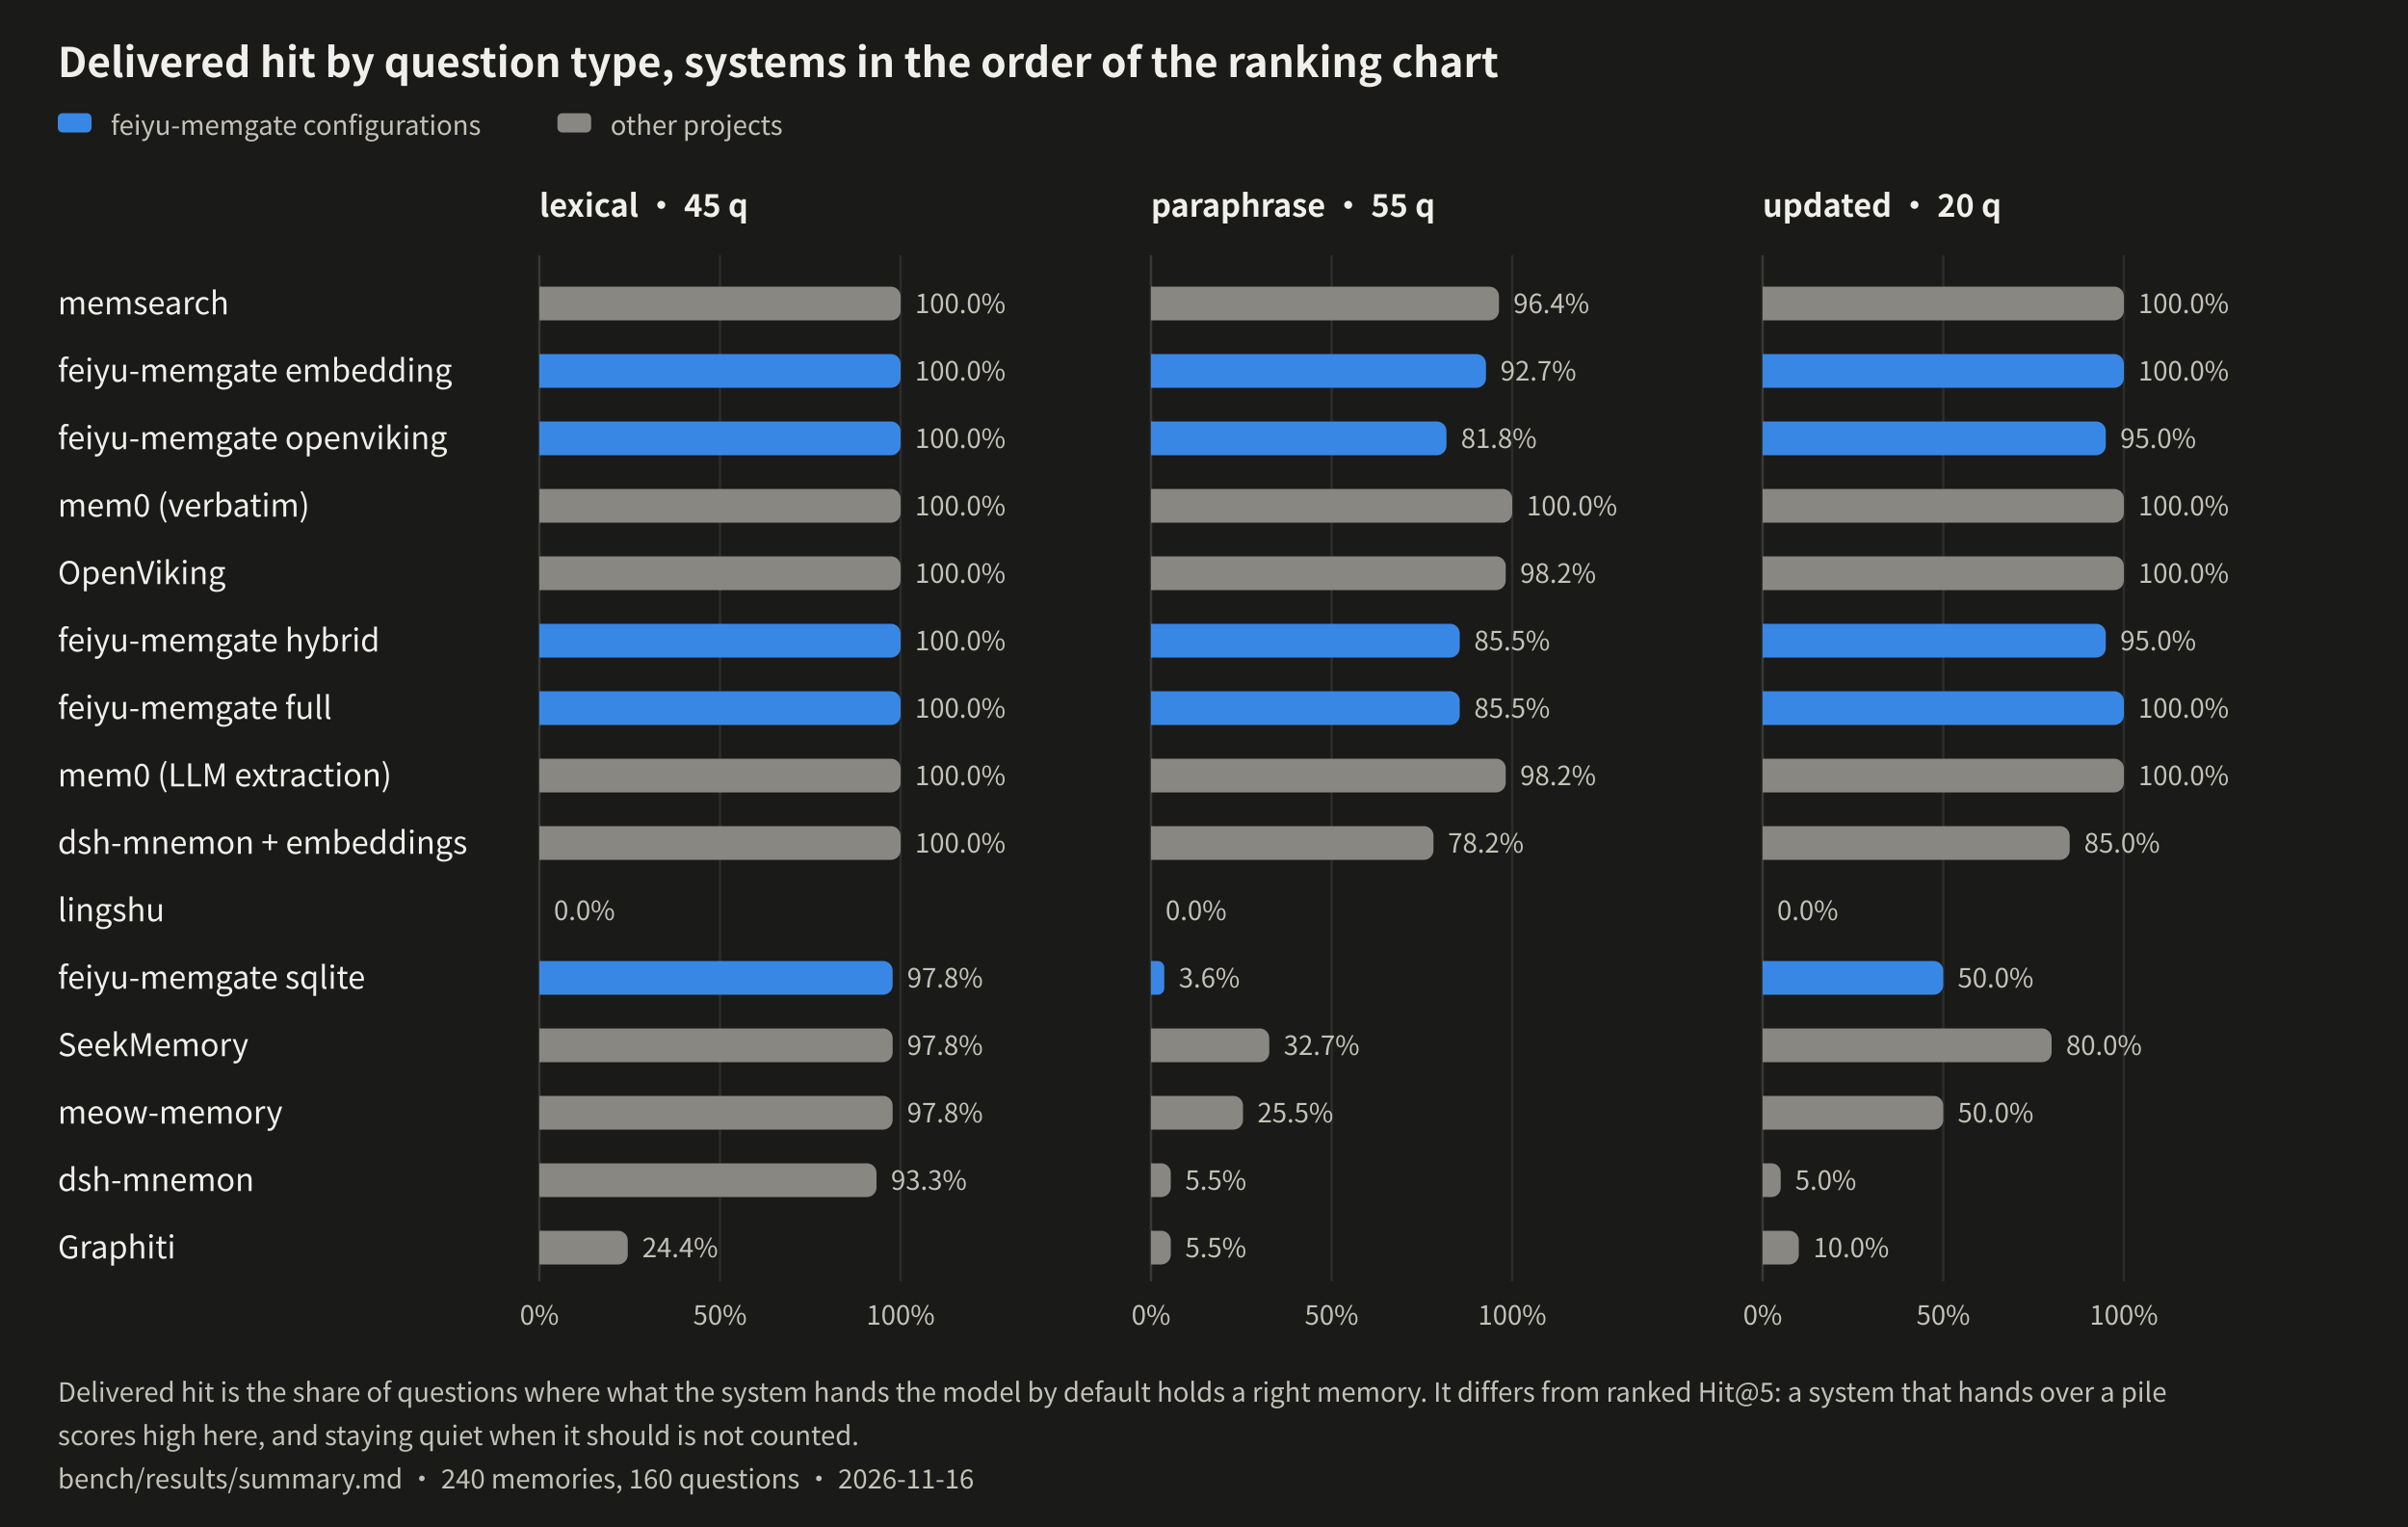
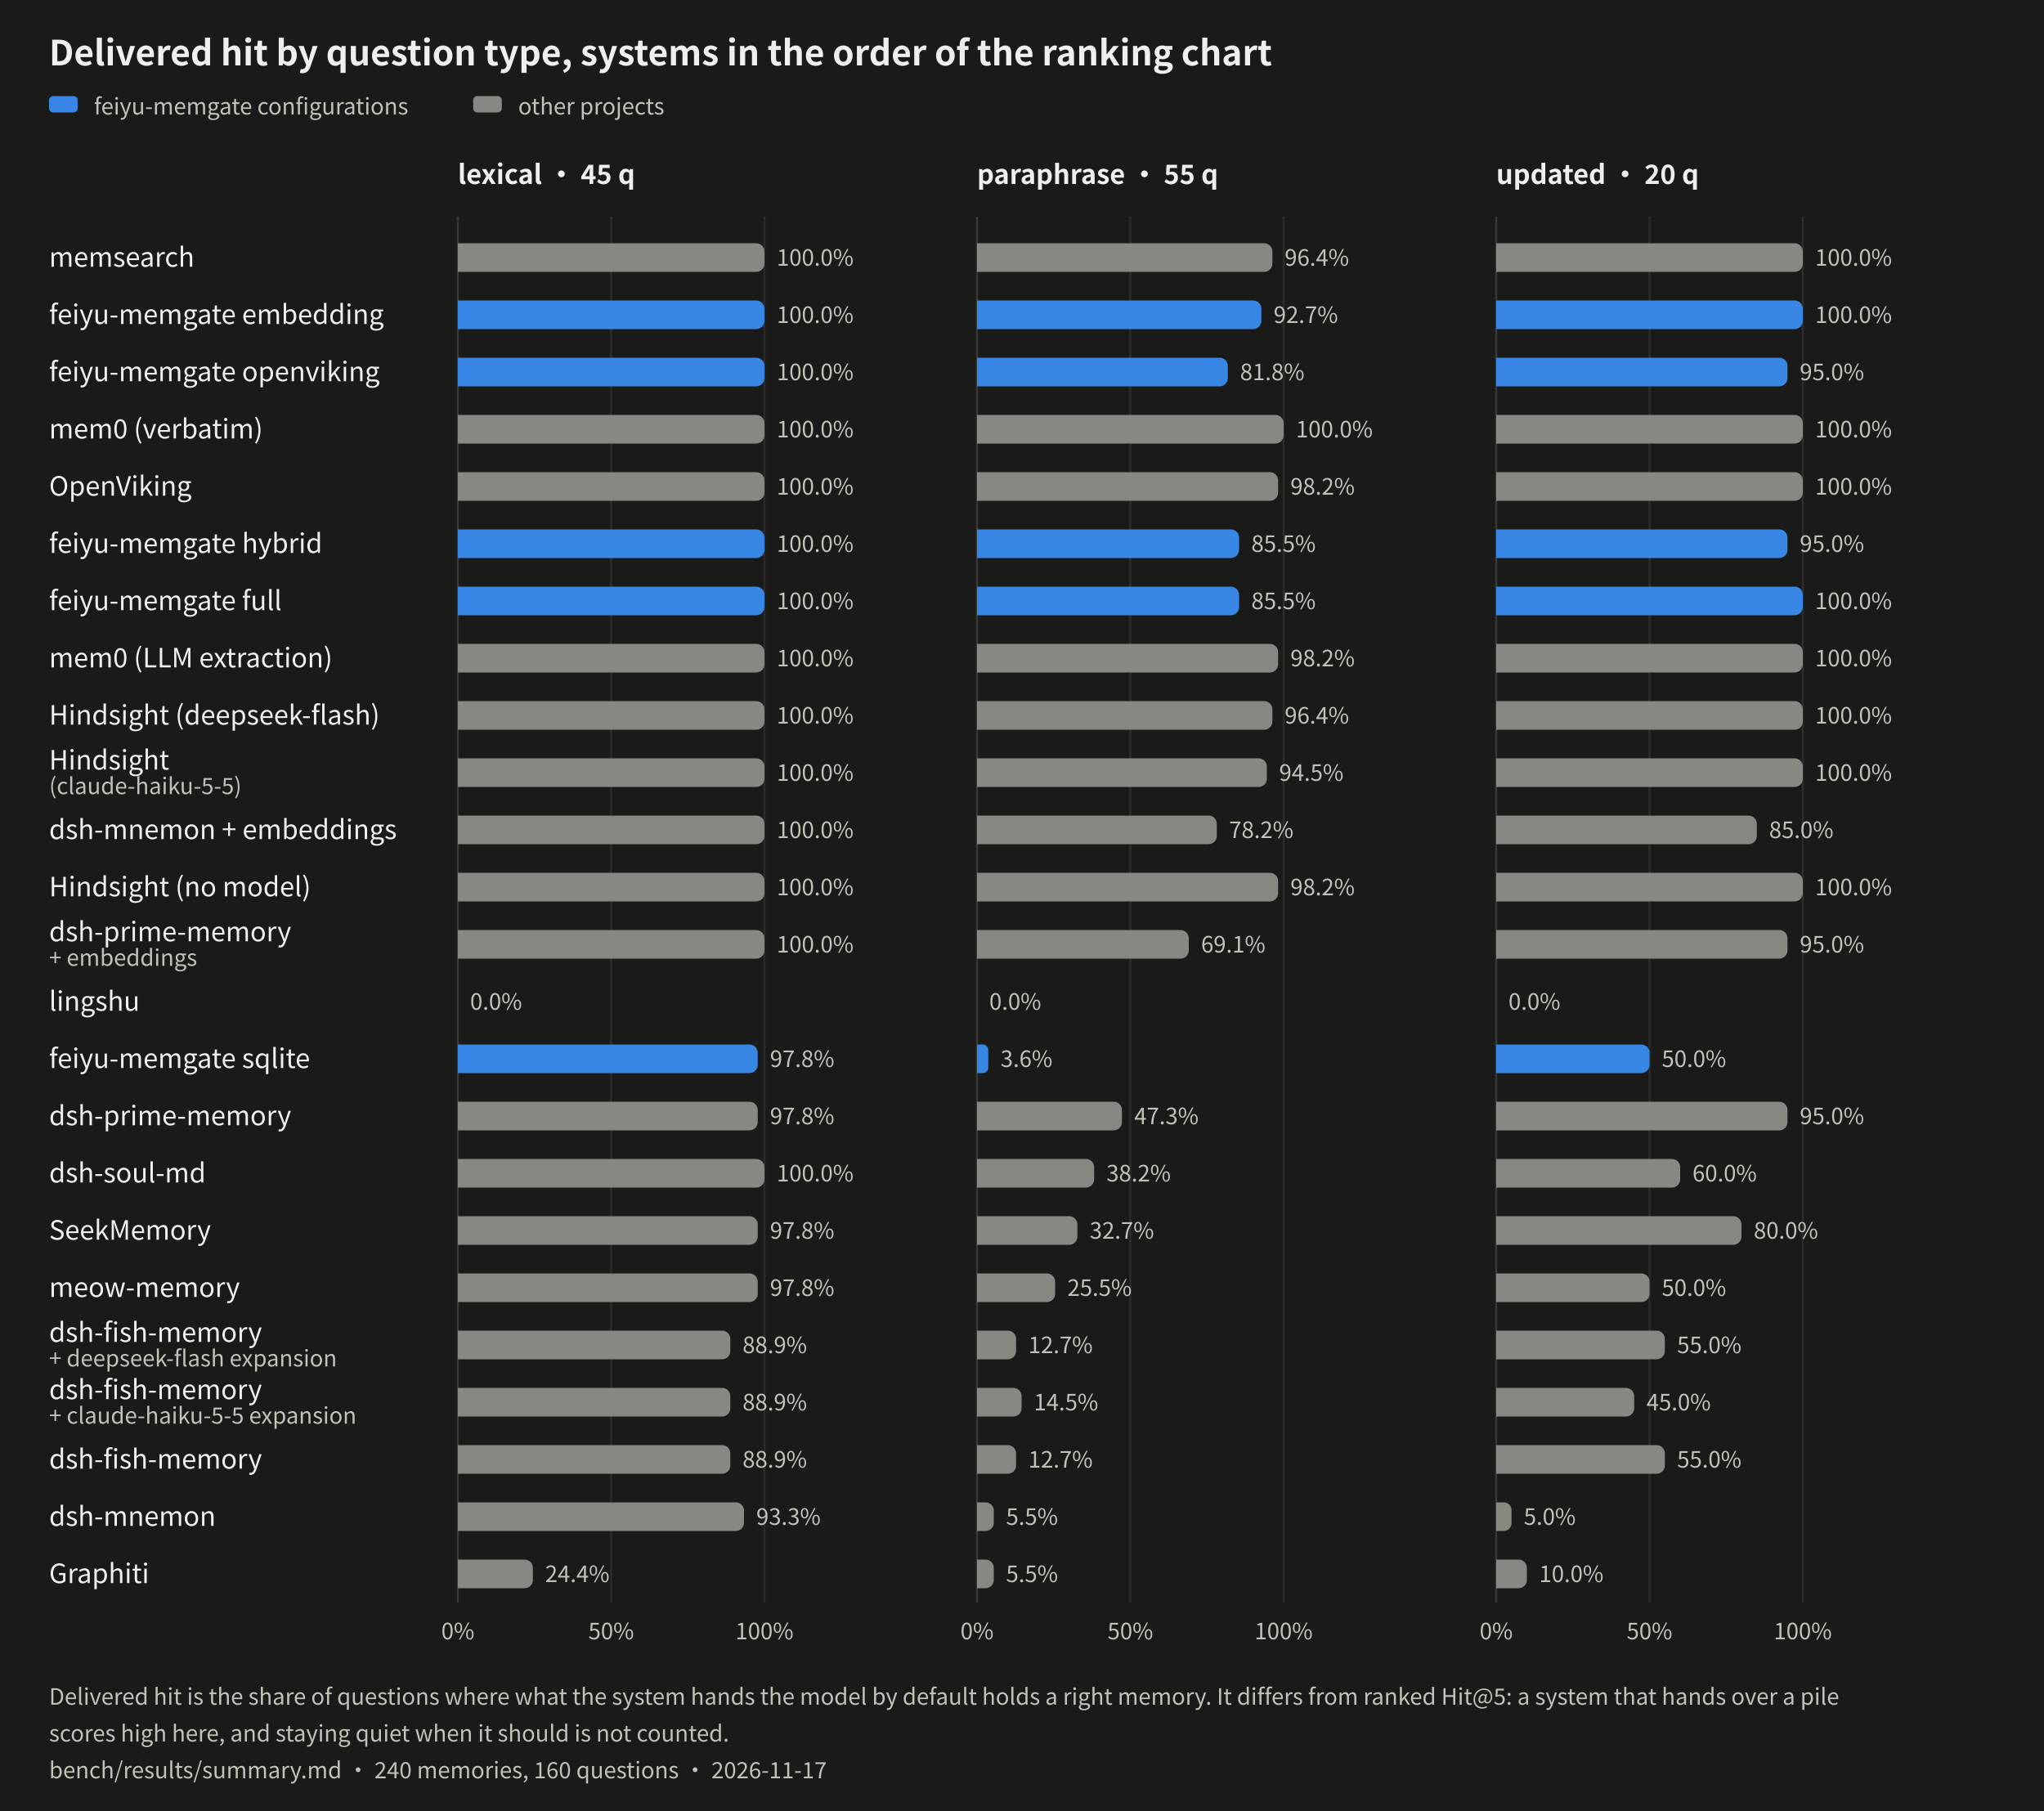
- <svg xmlns="http://www.w3.org/2000/svg" width="1000" height="634" viewBox="0 0 1000 634" role="img" lang="en">
+ <svg xmlns="http://www.w3.org/2000/svg" width="1000" height="886" viewBox="0 0 1000 886" role="img" lang="en">
  <style>text{font-family:-apple-system, "Segoe UI", "Microsoft YaHei", "PingFang SC", "Noto Sans CJK SC", "Helvetica Neue", Arial, sans-serif;fill:#c3c2b7;font-size:13px}.t{font-size:17px;font-weight:600;fill:#f0efec}.l{font-size:13px;fill:#f0efec}.lb{font-size:13px;font-weight:600;fill:#f0efec}.s{font-size:11px;fill:#c3c2b7}.grid{stroke:#2c2c2a;stroke-width:1;fill:none}.axis{stroke:#383835;stroke-width:1;fill:none}.tick{stroke:#f0efec;stroke-width:2;fill:none}.lead{stroke-width:1;fill:none}.fa{fill:#3987e5}.fo{fill:#898781}.tint{fill:#898781;fill-opacity:0.35}</style>
-   <rect width="1000" height="634" fill="#1a1a19" />
+   <rect width="1000" height="886" fill="#1a1a19" />
  <text x="24.0" y="32.0" class="t">Delivered hit by question type, systems in the order of the ranking chart</text>
  <rect x="24.0" y="47.0" width="14" height="8" rx="2" class="fa" />
  <text x="46.0" y="56.0" class="s">feiyu-memgate configurations</text>
  <rect x="231.5" y="47.0" width="14" height="8" rx="2" class="fo" />
  <text x="253.5" y="56.0" class="s">other projects</text>
  <text x="224.0" y="90.0" class="lb">lexical · 45 q</text>
-   <line x1="224.0" y1="106.0" x2="224.0" y2="532.0" class="axis" />
-   <text x="224.0" y="550.0" class="s" text-anchor="middle">0%</text>
-   <line x1="299.0" y1="106.0" x2="299.0" y2="532.0" class="grid" />
-   <text x="299.0" y="550.0" class="s" text-anchor="middle">50%</text>
-   <line x1="374.0" y1="106.0" x2="374.0" y2="532.0" class="grid" />
-   <text x="374.0" y="550.0" class="s" text-anchor="middle">100%</text>
+   <line x1="224.0" y1="106.0" x2="224.0" y2="784.0" class="axis" />
+   <text x="224.0" y="802.0" class="s" text-anchor="middle">0%</text>
+   <line x1="299.0" y1="106.0" x2="299.0" y2="784.0" class="grid" />
+   <text x="299.0" y="802.0" class="s" text-anchor="middle">50%</text>
+   <line x1="374.0" y1="106.0" x2="374.0" y2="784.0" class="grid" />
+   <text x="374.0" y="802.0" class="s" text-anchor="middle">100%</text>
  <text x="478.0" y="90.0" class="lb">paraphrase · 55 q</text>
-   <line x1="478.0" y1="106.0" x2="478.0" y2="532.0" class="axis" />
-   <text x="478.0" y="550.0" class="s" text-anchor="middle">0%</text>
-   <line x1="553.0" y1="106.0" x2="553.0" y2="532.0" class="grid" />
-   <text x="553.0" y="550.0" class="s" text-anchor="middle">50%</text>
-   <line x1="628.0" y1="106.0" x2="628.0" y2="532.0" class="grid" />
-   <text x="628.0" y="550.0" class="s" text-anchor="middle">100%</text>
+   <line x1="478.0" y1="106.0" x2="478.0" y2="784.0" class="axis" />
+   <text x="478.0" y="802.0" class="s" text-anchor="middle">0%</text>
+   <line x1="553.0" y1="106.0" x2="553.0" y2="784.0" class="grid" />
+   <text x="553.0" y="802.0" class="s" text-anchor="middle">50%</text>
+   <line x1="628.0" y1="106.0" x2="628.0" y2="784.0" class="grid" />
+   <text x="628.0" y="802.0" class="s" text-anchor="middle">100%</text>
  <text x="732.0" y="90.0" class="lb">updated · 20 q</text>
-   <line x1="732.0" y1="106.0" x2="732.0" y2="532.0" class="axis" />
-   <text x="732.0" y="550.0" class="s" text-anchor="middle">0%</text>
-   <line x1="807.0" y1="106.0" x2="807.0" y2="532.0" class="grid" />
-   <text x="807.0" y="550.0" class="s" text-anchor="middle">50%</text>
-   <line x1="882.0" y1="106.0" x2="882.0" y2="532.0" class="grid" />
-   <text x="882.0" y="550.0" class="s" text-anchor="middle">100%</text>
+   <line x1="732.0" y1="106.0" x2="732.0" y2="784.0" class="axis" />
+   <text x="732.0" y="802.0" class="s" text-anchor="middle">0%</text>
+   <line x1="807.0" y1="106.0" x2="807.0" y2="784.0" class="grid" />
+   <text x="807.0" y="802.0" class="s" text-anchor="middle">50%</text>
+   <line x1="882.0" y1="106.0" x2="882.0" y2="784.0" class="grid" />
+   <text x="882.0" y="802.0" class="s" text-anchor="middle">100%</text>
  <text x="24.0" y="130.5" class="l">memsearch</text>
  <path d="M224.0,119.0 H370.0 A4.0,4.0 0 0 1 374.0,123.0 V129.0 A4.0,4.0 0 0 1 370.0,133.0 H224.0 Z" fill="#898781" />
  <text x="380.0" y="130.0" class="s">100.0%</text>
  <path d="M478.0,119.0 H618.5 A4.0,4.0 0 0 1 622.5,123.0 V129.0 A4.0,4.0 0 0 1 618.5,133.0 H478.0 Z" fill="#898781" />
  <text x="628.5" y="130.0" class="s">96.4%</text>
  <path d="M732.0,119.0 H878.0 A4.0,4.0 0 0 1 882.0,123.0 V129.0 A4.0,4.0 0 0 1 878.0,133.0 H732.0 Z" fill="#898781" />
  <text x="888.0" y="130.0" class="s">100.0%</text>
  <text x="24.0" y="158.5" class="l">feiyu-memgate embedding</text>
  <path d="M224.0,147.0 H370.0 A4.0,4.0 0 0 1 374.0,151.0 V157.0 A4.0,4.0 0 0 1 370.0,161.0 H224.0 Z" fill="#3987e5" />
  <text x="380.0" y="158.0" class="s">100.0%</text>
  <path d="M478.0,147.0 H613.1 A4.0,4.0 0 0 1 617.1,151.0 V157.0 A4.0,4.0 0 0 1 613.1,161.0 H478.0 Z" fill="#3987e5" />
  <text x="623.1" y="158.0" class="s">92.7%</text>
  <path d="M732.0,147.0 H878.0 A4.0,4.0 0 0 1 882.0,151.0 V157.0 A4.0,4.0 0 0 1 878.0,161.0 H732.0 Z" fill="#3987e5" />
  <text x="888.0" y="158.0" class="s">100.0%</text>
  <text x="24.0" y="186.5" class="l">feiyu-memgate openviking</text>
  <path d="M224.0,175.0 H370.0 A4.0,4.0 0 0 1 374.0,179.0 V185.0 A4.0,4.0 0 0 1 370.0,189.0 H224.0 Z" fill="#3987e5" />
  <text x="380.0" y="186.0" class="s">100.0%</text>
  <path d="M478.0,175.0 H596.7 A4.0,4.0 0 0 1 600.7,179.0 V185.0 A4.0,4.0 0 0 1 596.7,189.0 H478.0 Z" fill="#3987e5" />
  <text x="606.7" y="186.0" class="s">81.8%</text>
  <path d="M732.0,175.0 H870.5 A4.0,4.0 0 0 1 874.5,179.0 V185.0 A4.0,4.0 0 0 1 870.5,189.0 H732.0 Z" fill="#3987e5" />
  <text x="880.5" y="186.0" class="s">95.0%</text>
  <text x="24.0" y="214.5" class="l">mem0 (verbatim)</text>
  <path d="M224.0,203.0 H370.0 A4.0,4.0 0 0 1 374.0,207.0 V213.0 A4.0,4.0 0 0 1 370.0,217.0 H224.0 Z" fill="#898781" />
  <text x="380.0" y="214.0" class="s">100.0%</text>
  <path d="M478.0,203.0 H624.0 A4.0,4.0 0 0 1 628.0,207.0 V213.0 A4.0,4.0 0 0 1 624.0,217.0 H478.0 Z" fill="#898781" />
  <text x="634.0" y="214.0" class="s">100.0%</text>
  <path d="M732.0,203.0 H878.0 A4.0,4.0 0 0 1 882.0,207.0 V213.0 A4.0,4.0 0 0 1 878.0,217.0 H732.0 Z" fill="#898781" />
  <text x="888.0" y="214.0" class="s">100.0%</text>
  <text x="24.0" y="242.5" class="l">OpenViking</text>
  <path d="M224.0,231.0 H370.0 A4.0,4.0 0 0 1 374.0,235.0 V241.0 A4.0,4.0 0 0 1 370.0,245.0 H224.0 Z" fill="#898781" />
  <text x="380.0" y="242.0" class="s">100.0%</text>
  <path d="M478.0,231.0 H621.3 A4.0,4.0 0 0 1 625.3,235.0 V241.0 A4.0,4.0 0 0 1 621.3,245.0 H478.0 Z" fill="#898781" />
  <text x="631.3" y="242.0" class="s">98.2%</text>
  <path d="M732.0,231.0 H878.0 A4.0,4.0 0 0 1 882.0,235.0 V241.0 A4.0,4.0 0 0 1 878.0,245.0 H732.0 Z" fill="#898781" />
  <text x="888.0" y="242.0" class="s">100.0%</text>
  <text x="24.0" y="270.5" class="l">feiyu-memgate hybrid</text>
  <path d="M224.0,259.0 H370.0 A4.0,4.0 0 0 1 374.0,263.0 V269.0 A4.0,4.0 0 0 1 370.0,273.0 H224.0 Z" fill="#3987e5" />
  <text x="380.0" y="270.0" class="s">100.0%</text>
  <path d="M478.0,259.0 H602.2 A4.0,4.0 0 0 1 606.2,263.0 V269.0 A4.0,4.0 0 0 1 602.2,273.0 H478.0 Z" fill="#3987e5" />
  <text x="612.2" y="270.0" class="s">85.5%</text>
  <path d="M732.0,259.0 H870.5 A4.0,4.0 0 0 1 874.5,263.0 V269.0 A4.0,4.0 0 0 1 870.5,273.0 H732.0 Z" fill="#3987e5" />
  <text x="880.5" y="270.0" class="s">95.0%</text>
  <text x="24.0" y="298.5" class="l">feiyu-memgate full</text>
  <path d="M224.0,287.0 H370.0 A4.0,4.0 0 0 1 374.0,291.0 V297.0 A4.0,4.0 0 0 1 370.0,301.0 H224.0 Z" fill="#3987e5" />
  <text x="380.0" y="298.0" class="s">100.0%</text>
  <path d="M478.0,287.0 H602.2 A4.0,4.0 0 0 1 606.2,291.0 V297.0 A4.0,4.0 0 0 1 602.2,301.0 H478.0 Z" fill="#3987e5" />
  <text x="612.2" y="298.0" class="s">85.5%</text>
  <path d="M732.0,287.0 H878.0 A4.0,4.0 0 0 1 882.0,291.0 V297.0 A4.0,4.0 0 0 1 878.0,301.0 H732.0 Z" fill="#3987e5" />
  <text x="888.0" y="298.0" class="s">100.0%</text>
  <text x="24.0" y="326.5" class="l">mem0 (LLM extraction)</text>
  <path d="M224.0,315.0 H370.0 A4.0,4.0 0 0 1 374.0,319.0 V325.0 A4.0,4.0 0 0 1 370.0,329.0 H224.0 Z" fill="#898781" />
  <text x="380.0" y="326.0" class="s">100.0%</text>
  <path d="M478.0,315.0 H621.3 A4.0,4.0 0 0 1 625.3,319.0 V325.0 A4.0,4.0 0 0 1 621.3,329.0 H478.0 Z" fill="#898781" />
  <text x="631.3" y="326.0" class="s">98.2%</text>
  <path d="M732.0,315.0 H878.0 A4.0,4.0 0 0 1 882.0,319.0 V325.0 A4.0,4.0 0 0 1 878.0,329.0 H732.0 Z" fill="#898781" />
  <text x="888.0" y="326.0" class="s">100.0%</text>
-   <text x="24.0" y="354.5" class="l">dsh-mnemon + embeddings</text>
+   <text x="24.0" y="354.5" class="l">Hindsight (deepseek-flash)</text>
  <path d="M224.0,343.0 H370.0 A4.0,4.0 0 0 1 374.0,347.0 V353.0 A4.0,4.0 0 0 1 370.0,357.0 H224.0 Z" fill="#898781" />
  <text x="380.0" y="354.0" class="s">100.0%</text>
-   <path d="M478.0,343.0 H591.3 A4.0,4.0 0 0 1 595.3,347.0 V353.0 A4.0,4.0 0 0 1 591.3,357.0 H478.0 Z" fill="#898781" />
-   <text x="601.3" y="354.0" class="s">78.2%</text>
-   <path d="M732.0,343.0 H855.5 A4.0,4.0 0 0 1 859.5,347.0 V353.0 A4.0,4.0 0 0 1 855.5,357.0 H732.0 Z" fill="#898781" />
-   <text x="865.5" y="354.0" class="s">85.0%</text>
-   <text x="24.0" y="382.5" class="l">lingshu</text>
-   <text x="230.0" y="382.0" class="s">0.0%</text>
-   <text x="484.0" y="382.0" class="s">0.0%</text>
-   <text x="738.0" y="382.0" class="s">0.0%</text>
-   <text x="24.0" y="410.5" class="l">feiyu-memgate sqlite</text>
-   <path d="M224.0,399.0 H366.7 A4.0,4.0 0 0 1 370.7,403.0 V409.0 A4.0,4.0 0 0 1 366.7,413.0 H224.0 Z" fill="#3987e5" />
-   <text x="376.7" y="410.0" class="s">97.8%</text>
-   <path d="M478.0,399.0 H480.7 A2.7,2.7 0 0 1 483.5,401.7 V410.3 A2.7,2.7 0 0 1 480.7,413.0 H478.0 Z" fill="#3987e5" />
-   <text x="489.5" y="410.0" class="s">3.6%</text>
-   <path d="M732.0,399.0 H803.0 A4.0,4.0 0 0 1 807.0,403.0 V409.0 A4.0,4.0 0 0 1 803.0,413.0 H732.0 Z" fill="#3987e5" />
-   <text x="813.0" y="410.0" class="s">50.0%</text>
-   <text x="24.0" y="438.5" class="l">SeekMemory</text>
-   <path d="M224.0,427.0 H366.7 A4.0,4.0 0 0 1 370.7,431.0 V437.0 A4.0,4.0 0 0 1 366.7,441.0 H224.0 Z" fill="#898781" />
-   <text x="376.7" y="438.0" class="s">97.8%</text>
-   <path d="M478.0,427.0 H523.1 A4.0,4.0 0 0 1 527.1,431.0 V437.0 A4.0,4.0 0 0 1 523.1,441.0 H478.0 Z" fill="#898781" />
-   <text x="533.1" y="438.0" class="s">32.7%</text>
-   <path d="M732.0,427.0 H848.0 A4.0,4.0 0 0 1 852.0,431.0 V437.0 A4.0,4.0 0 0 1 848.0,441.0 H732.0 Z" fill="#898781" />
-   <text x="858.0" y="438.0" class="s">80.0%</text>
-   <text x="24.0" y="466.5" class="l">meow-memory</text>
-   <path d="M224.0,455.0 H366.7 A4.0,4.0 0 0 1 370.7,459.0 V465.0 A4.0,4.0 0 0 1 366.7,469.0 H224.0 Z" fill="#898781" />
-   <text x="376.7" y="466.0" class="s">97.8%</text>
-   <path d="M478.0,455.0 H512.2 A4.0,4.0 0 0 1 516.2,459.0 V465.0 A4.0,4.0 0 0 1 512.2,469.0 H478.0 Z" fill="#898781" />
-   <text x="522.2" y="466.0" class="s">25.5%</text>
-   <path d="M732.0,455.0 H803.0 A4.0,4.0 0 0 1 807.0,459.0 V465.0 A4.0,4.0 0 0 1 803.0,469.0 H732.0 Z" fill="#898781" />
-   <text x="813.0" y="466.0" class="s">50.0%</text>
-   <text x="24.0" y="494.5" class="l">dsh-mnemon</text>
-   <path d="M224.0,483.0 H360.0 A4.0,4.0 0 0 1 364.0,487.0 V493.0 A4.0,4.0 0 0 1 360.0,497.0 H224.0 Z" fill="#898781" />
-   <text x="370.0" y="494.0" class="s">93.3%</text>
-   <path d="M478.0,483.0 H482.2 A4.0,4.0 0 0 1 486.2,487.0 V493.0 A4.0,4.0 0 0 1 482.2,497.0 H478.0 Z" fill="#898781" />
-   <text x="492.2" y="494.0" class="s">5.5%</text>
-   <path d="M732.0,483.0 H735.8 A3.8,3.8 0 0 1 739.5,486.8 V493.2 A3.8,3.8 0 0 1 735.8,497.0 H732.0 Z" fill="#898781" />
-   <text x="745.5" y="494.0" class="s">5.0%</text>
-   <text x="24.0" y="522.5" class="l">Graphiti</text>
-   <path d="M224.0,511.0 H256.7 A4.0,4.0 0 0 1 260.7,515.0 V521.0 A4.0,4.0 0 0 1 256.7,525.0 H224.0 Z" fill="#898781" />
-   <text x="266.7" y="522.0" class="s">24.4%</text>
-   <path d="M478.0,511.0 H482.2 A4.0,4.0 0 0 1 486.2,515.0 V521.0 A4.0,4.0 0 0 1 482.2,525.0 H478.0 Z" fill="#898781" />
-   <text x="492.2" y="522.0" class="s">5.5%</text>
-   <path d="M732.0,511.0 H743.0 A4.0,4.0 0 0 1 747.0,515.0 V521.0 A4.0,4.0 0 0 1 743.0,525.0 H732.0 Z" fill="#898781" />
-   <text x="753.0" y="522.0" class="s">10.0%</text>
-   <text x="24.0" y="582.0" class="s">Delivered hit is the share of questions where what the system hands the model by default holds a right memory. It differs from ranked Hit@5: a system that hands over a pile</text>
-   <text x="24.0" y="600.0" class="s">scores high here, and staying quiet when it should is not counted.</text>
-   <text x="24.0" y="618.0" class="s">bench/results/summary.md · 240 memories, 160 questions · 2026-11-16</text>
+   <path d="M478.0,343.0 H618.5 A4.0,4.0 0 0 1 622.5,347.0 V353.0 A4.0,4.0 0 0 1 618.5,357.0 H478.0 Z" fill="#898781" />
+   <text x="628.5" y="354.0" class="s">96.4%</text>
+   <path d="M732.0,343.0 H878.0 A4.0,4.0 0 0 1 882.0,347.0 V353.0 A4.0,4.0 0 0 1 878.0,357.0 H732.0 Z" fill="#898781" />
+   <text x="888.0" y="354.0" class="s">100.0%</text>
+   <text x="24.0" y="376.5" class="l">Hindsight</text>
+   <text x="24.0" y="388.5" class="s">(claude-haiku-5-5)</text>
+   <path d="M224.0,371.0 H370.0 A4.0,4.0 0 0 1 374.0,375.0 V381.0 A4.0,4.0 0 0 1 370.0,385.0 H224.0 Z" fill="#898781" />
+   <text x="380.0" y="382.0" class="s">100.0%</text>
+   <path d="M478.0,371.0 H615.8 A4.0,4.0 0 0 1 619.8,375.0 V381.0 A4.0,4.0 0 0 1 615.8,385.0 H478.0 Z" fill="#898781" />
+   <text x="625.8" y="382.0" class="s">94.5%</text>
+   <path d="M732.0,371.0 H878.0 A4.0,4.0 0 0 1 882.0,375.0 V381.0 A4.0,4.0 0 0 1 878.0,385.0 H732.0 Z" fill="#898781" />
+   <text x="888.0" y="382.0" class="s">100.0%</text>
+   <text x="24.0" y="410.5" class="l">dsh-mnemon + embeddings</text>
+   <path d="M224.0,399.0 H370.0 A4.0,4.0 0 0 1 374.0,403.0 V409.0 A4.0,4.0 0 0 1 370.0,413.0 H224.0 Z" fill="#898781" />
+   <text x="380.0" y="410.0" class="s">100.0%</text>
+   <path d="M478.0,399.0 H591.3 A4.0,4.0 0 0 1 595.3,403.0 V409.0 A4.0,4.0 0 0 1 591.3,413.0 H478.0 Z" fill="#898781" />
+   <text x="601.3" y="410.0" class="s">78.2%</text>
+   <path d="M732.0,399.0 H855.5 A4.0,4.0 0 0 1 859.5,403.0 V409.0 A4.0,4.0 0 0 1 855.5,413.0 H732.0 Z" fill="#898781" />
+   <text x="865.5" y="410.0" class="s">85.0%</text>
+   <text x="24.0" y="438.5" class="l">Hindsight (no model)</text>
+   <path d="M224.0,427.0 H370.0 A4.0,4.0 0 0 1 374.0,431.0 V437.0 A4.0,4.0 0 0 1 370.0,441.0 H224.0 Z" fill="#898781" />
+   <text x="380.0" y="438.0" class="s">100.0%</text>
+   <path d="M478.0,427.0 H621.3 A4.0,4.0 0 0 1 625.3,431.0 V437.0 A4.0,4.0 0 0 1 621.3,441.0 H478.0 Z" fill="#898781" />
+   <text x="631.3" y="438.0" class="s">98.2%</text>
+   <path d="M732.0,427.0 H878.0 A4.0,4.0 0 0 1 882.0,431.0 V437.0 A4.0,4.0 0 0 1 878.0,441.0 H732.0 Z" fill="#898781" />
+   <text x="888.0" y="438.0" class="s">100.0%</text>
+   <text x="24.0" y="460.5" class="l">dsh-prime-memory</text>
+   <text x="24.0" y="472.5" class="s">+ embeddings</text>
+   <path d="M224.0,455.0 H370.0 A4.0,4.0 0 0 1 374.0,459.0 V465.0 A4.0,4.0 0 0 1 370.0,469.0 H224.0 Z" fill="#898781" />
+   <text x="380.0" y="466.0" class="s">100.0%</text>
+   <path d="M478.0,455.0 H577.6 A4.0,4.0 0 0 1 581.6,459.0 V465.0 A4.0,4.0 0 0 1 577.6,469.0 H478.0 Z" fill="#898781" />
+   <text x="587.6" y="466.0" class="s">69.1%</text>
+   <path d="M732.0,455.0 H870.5 A4.0,4.0 0 0 1 874.5,459.0 V465.0 A4.0,4.0 0 0 1 870.5,469.0 H732.0 Z" fill="#898781" />
+   <text x="880.5" y="466.0" class="s">95.0%</text>
+   <text x="24.0" y="494.5" class="l">lingshu</text>
+   <text x="230.0" y="494.0" class="s">0.0%</text>
+   <text x="484.0" y="494.0" class="s">0.0%</text>
+   <text x="738.0" y="494.0" class="s">0.0%</text>
+   <text x="24.0" y="522.5" class="l">feiyu-memgate sqlite</text>
+   <path d="M224.0,511.0 H366.7 A4.0,4.0 0 0 1 370.7,515.0 V521.0 A4.0,4.0 0 0 1 366.7,525.0 H224.0 Z" fill="#3987e5" />
+   <text x="376.7" y="522.0" class="s">97.8%</text>
+   <path d="M478.0,511.0 H480.7 A2.7,2.7 0 0 1 483.5,513.7 V522.3 A2.7,2.7 0 0 1 480.7,525.0 H478.0 Z" fill="#3987e5" />
+   <text x="489.5" y="522.0" class="s">3.6%</text>
+   <path d="M732.0,511.0 H803.0 A4.0,4.0 0 0 1 807.0,515.0 V521.0 A4.0,4.0 0 0 1 803.0,525.0 H732.0 Z" fill="#3987e5" />
+   <text x="813.0" y="522.0" class="s">50.0%</text>
+   <text x="24.0" y="550.5" class="l">dsh-prime-memory</text>
+   <path d="M224.0,539.0 H366.7 A4.0,4.0 0 0 1 370.7,543.0 V549.0 A4.0,4.0 0 0 1 366.7,553.0 H224.0 Z" fill="#898781" />
+   <text x="376.7" y="550.0" class="s">97.8%</text>
+   <path d="M478.0,539.0 H544.9 A4.0,4.0 0 0 1 548.9,543.0 V549.0 A4.0,4.0 0 0 1 544.9,553.0 H478.0 Z" fill="#898781" />
+   <text x="554.9" y="550.0" class="s">47.3%</text>
+   <path d="M732.0,539.0 H870.5 A4.0,4.0 0 0 1 874.5,543.0 V549.0 A4.0,4.0 0 0 1 870.5,553.0 H732.0 Z" fill="#898781" />
+   <text x="880.5" y="550.0" class="s">95.0%</text>
+   <text x="24.0" y="578.5" class="l">dsh-soul-md</text>
+   <path d="M224.0,567.0 H370.0 A4.0,4.0 0 0 1 374.0,571.0 V577.0 A4.0,4.0 0 0 1 370.0,581.0 H224.0 Z" fill="#898781" />
+   <text x="380.0" y="578.0" class="s">100.0%</text>
+   <path d="M478.0,567.0 H531.3 A4.0,4.0 0 0 1 535.3,571.0 V577.0 A4.0,4.0 0 0 1 531.3,581.0 H478.0 Z" fill="#898781" />
+   <text x="541.3" y="578.0" class="s">38.2%</text>
+   <path d="M732.0,567.0 H818.0 A4.0,4.0 0 0 1 822.0,571.0 V577.0 A4.0,4.0 0 0 1 818.0,581.0 H732.0 Z" fill="#898781" />
+   <text x="828.0" y="578.0" class="s">60.0%</text>
+   <text x="24.0" y="606.5" class="l">SeekMemory</text>
+   <path d="M224.0,595.0 H366.7 A4.0,4.0 0 0 1 370.7,599.0 V605.0 A4.0,4.0 0 0 1 366.7,609.0 H224.0 Z" fill="#898781" />
+   <text x="376.7" y="606.0" class="s">97.8%</text>
+   <path d="M478.0,595.0 H523.1 A4.0,4.0 0 0 1 527.1,599.0 V605.0 A4.0,4.0 0 0 1 523.1,609.0 H478.0 Z" fill="#898781" />
+   <text x="533.1" y="606.0" class="s">32.7%</text>
+   <path d="M732.0,595.0 H848.0 A4.0,4.0 0 0 1 852.0,599.0 V605.0 A4.0,4.0 0 0 1 848.0,609.0 H732.0 Z" fill="#898781" />
+   <text x="858.0" y="606.0" class="s">80.0%</text>
+   <text x="24.0" y="634.5" class="l">meow-memory</text>
+   <path d="M224.0,623.0 H366.7 A4.0,4.0 0 0 1 370.7,627.0 V633.0 A4.0,4.0 0 0 1 366.7,637.0 H224.0 Z" fill="#898781" />
+   <text x="376.7" y="634.0" class="s">97.8%</text>
+   <path d="M478.0,623.0 H512.2 A4.0,4.0 0 0 1 516.2,627.0 V633.0 A4.0,4.0 0 0 1 512.2,637.0 H478.0 Z" fill="#898781" />
+   <text x="522.2" y="634.0" class="s">25.5%</text>
+   <path d="M732.0,623.0 H803.0 A4.0,4.0 0 0 1 807.0,627.0 V633.0 A4.0,4.0 0 0 1 803.0,637.0 H732.0 Z" fill="#898781" />
+   <text x="813.0" y="634.0" class="s">50.0%</text>
+   <text x="24.0" y="656.5" class="l">dsh-fish-memory</text>
+   <text x="24.0" y="668.5" class="s">+ deepseek-flash expansion</text>
+   <path d="M224.0,651.0 H353.3 A4.0,4.0 0 0 1 357.3,655.0 V661.0 A4.0,4.0 0 0 1 353.3,665.0 H224.0 Z" fill="#898781" />
+   <text x="363.3" y="662.0" class="s">88.9%</text>
+   <path d="M478.0,651.0 H493.1 A4.0,4.0 0 0 1 497.1,655.0 V661.0 A4.0,4.0 0 0 1 493.1,665.0 H478.0 Z" fill="#898781" />
+   <text x="503.1" y="662.0" class="s">12.7%</text>
+   <path d="M732.0,651.0 H810.5 A4.0,4.0 0 0 1 814.5,655.0 V661.0 A4.0,4.0 0 0 1 810.5,665.0 H732.0 Z" fill="#898781" />
+   <text x="820.5" y="662.0" class="s">55.0%</text>
+   <text x="24.0" y="684.5" class="l">dsh-fish-memory</text>
+   <text x="24.0" y="696.5" class="s">+ claude-haiku-5-5 expansion</text>
+   <path d="M224.0,679.0 H353.3 A4.0,4.0 0 0 1 357.3,683.0 V689.0 A4.0,4.0 0 0 1 353.3,693.0 H224.0 Z" fill="#898781" />
+   <text x="363.3" y="690.0" class="s">88.9%</text>
+   <path d="M478.0,679.0 H495.8 A4.0,4.0 0 0 1 499.8,683.0 V689.0 A4.0,4.0 0 0 1 495.8,693.0 H478.0 Z" fill="#898781" />
+   <text x="505.8" y="690.0" class="s">14.5%</text>
+   <path d="M732.0,679.0 H795.5 A4.0,4.0 0 0 1 799.5,683.0 V689.0 A4.0,4.0 0 0 1 795.5,693.0 H732.0 Z" fill="#898781" />
+   <text x="805.5" y="690.0" class="s">45.0%</text>
+   <text x="24.0" y="718.5" class="l">dsh-fish-memory</text>
+   <path d="M224.0,707.0 H353.3 A4.0,4.0 0 0 1 357.3,711.0 V717.0 A4.0,4.0 0 0 1 353.3,721.0 H224.0 Z" fill="#898781" />
+   <text x="363.3" y="718.0" class="s">88.9%</text>
+   <path d="M478.0,707.0 H493.1 A4.0,4.0 0 0 1 497.1,711.0 V717.0 A4.0,4.0 0 0 1 493.1,721.0 H478.0 Z" fill="#898781" />
+   <text x="503.1" y="718.0" class="s">12.7%</text>
+   <path d="M732.0,707.0 H810.5 A4.0,4.0 0 0 1 814.5,711.0 V717.0 A4.0,4.0 0 0 1 810.5,721.0 H732.0 Z" fill="#898781" />
+   <text x="820.5" y="718.0" class="s">55.0%</text>
+   <text x="24.0" y="746.5" class="l">dsh-mnemon</text>
+   <path d="M224.0,735.0 H360.0 A4.0,4.0 0 0 1 364.0,739.0 V745.0 A4.0,4.0 0 0 1 360.0,749.0 H224.0 Z" fill="#898781" />
+   <text x="370.0" y="746.0" class="s">93.3%</text>
+   <path d="M478.0,735.0 H482.2 A4.0,4.0 0 0 1 486.2,739.0 V745.0 A4.0,4.0 0 0 1 482.2,749.0 H478.0 Z" fill="#898781" />
+   <text x="492.2" y="746.0" class="s">5.5%</text>
+   <path d="M732.0,735.0 H735.8 A3.8,3.8 0 0 1 739.5,738.8 V745.2 A3.8,3.8 0 0 1 735.8,749.0 H732.0 Z" fill="#898781" />
+   <text x="745.5" y="746.0" class="s">5.0%</text>
+   <text x="24.0" y="774.5" class="l">Graphiti</text>
+   <path d="M224.0,763.0 H256.7 A4.0,4.0 0 0 1 260.7,767.0 V773.0 A4.0,4.0 0 0 1 256.7,777.0 H224.0 Z" fill="#898781" />
+   <text x="266.7" y="774.0" class="s">24.4%</text>
+   <path d="M478.0,763.0 H482.2 A4.0,4.0 0 0 1 486.2,767.0 V773.0 A4.0,4.0 0 0 1 482.2,777.0 H478.0 Z" fill="#898781" />
+   <text x="492.2" y="774.0" class="s">5.5%</text>
+   <path d="M732.0,763.0 H743.0 A4.0,4.0 0 0 1 747.0,767.0 V773.0 A4.0,4.0 0 0 1 743.0,777.0 H732.0 Z" fill="#898781" />
+   <text x="753.0" y="774.0" class="s">10.0%</text>
+   <text x="24.0" y="834.0" class="s">Delivered hit is the share of questions where what the system hands the model by default holds a right memory. It differs from ranked Hit@5: a system that hands over a pile</text>
+   <text x="24.0" y="852.0" class="s">scores high here, and staying quiet when it should is not counted.</text>
+   <text x="24.0" y="870.0" class="s">bench/results/summary.md · 240 memories, 160 questions · 2026-11-17</text>
</svg>
